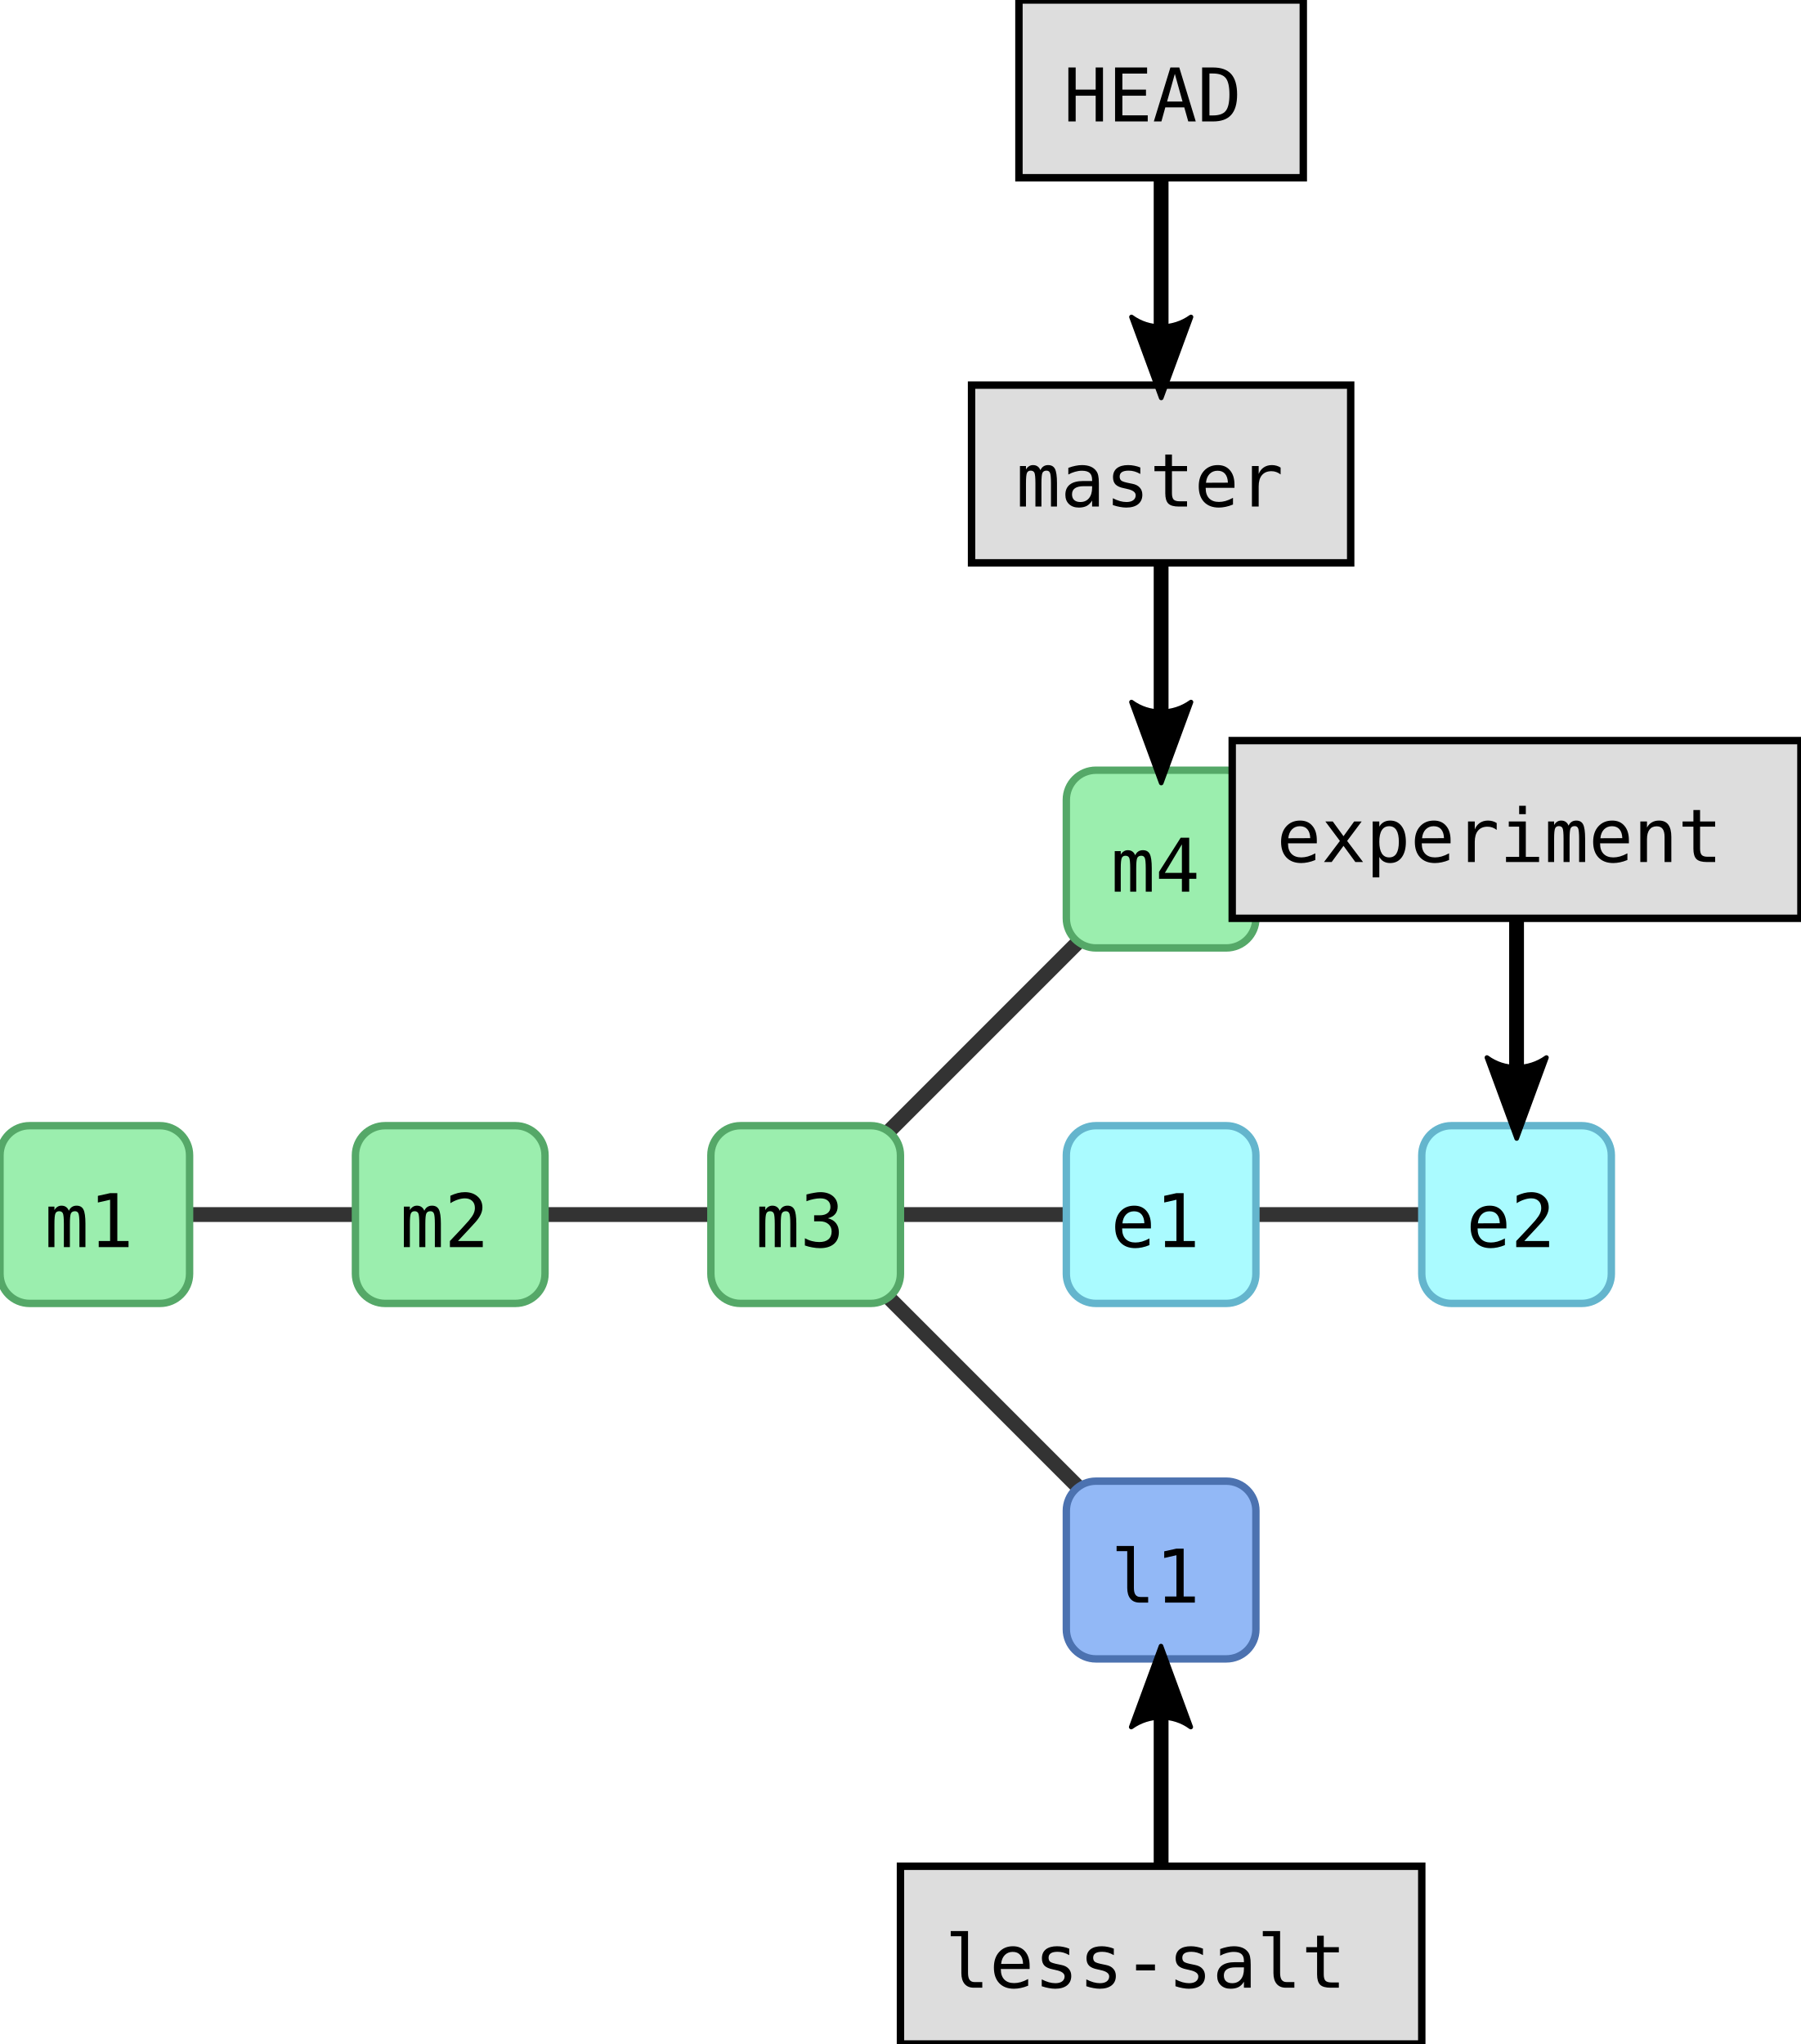
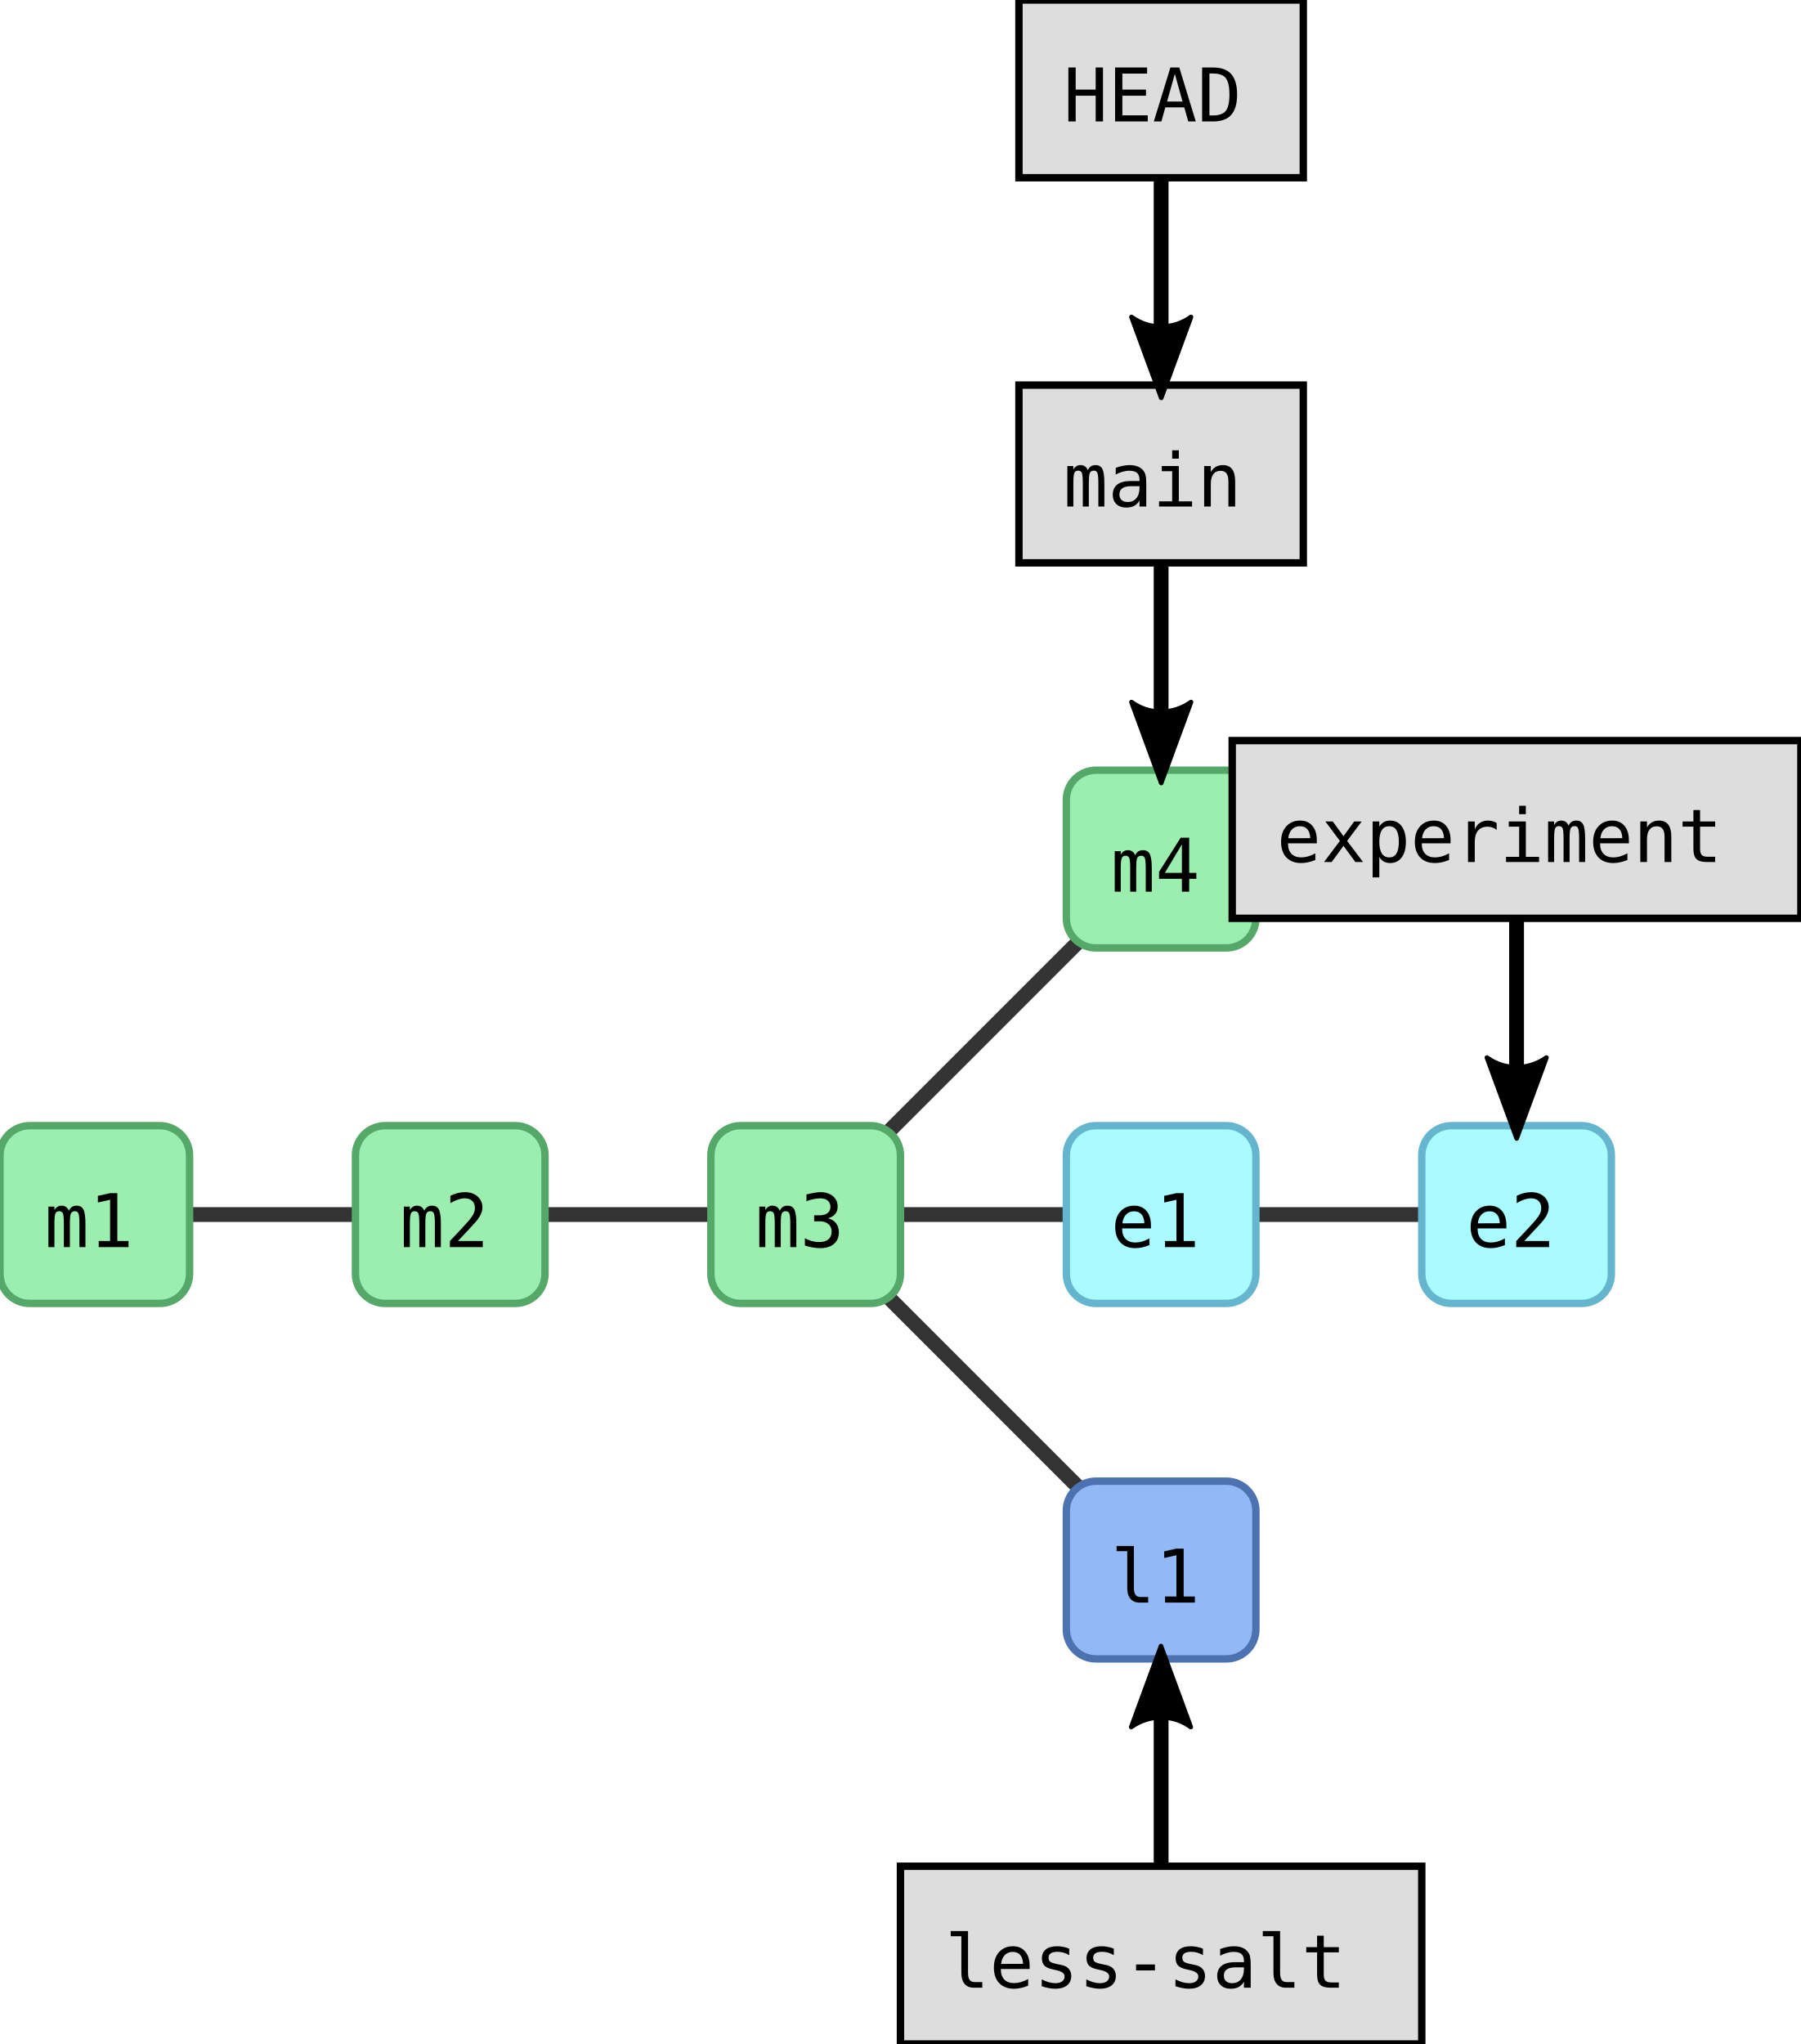
<svg xmlns="http://www.w3.org/2000/svg" width="304.0" height="345.0" id="svg2" version="1.1">
  <defs id="defs4">
    <marker orient="auto" refY="0.0" refX="0.0" id="fullmarker" style="overflow:visible;">
      <path style="opacity:1.0;fill:#000000;stroke:#000000;fill-rule:evenodd;stroke-width:0.625;stroke-linejoin:round;" d="M 8.719,4.034 L -2.207,0.016 L 8.719,-4.002 C 6.973,-1.63 6.983,1.616 8.719,4.034 z " transform="scale(0.5) rotate(180) translate(0,0)" />
    </marker>
    <marker orient="auto" refY="0.0" refX="0.0" id="ghostmarker" style="overflow:visible;">
      <path style="opacity:0.2;fill:#000000;stroke:#000000;fill-rule:evenodd;stroke-width:0.625;stroke-linejoin:round;" d="M 8.719,4.034 L -2.207,0.016 L 8.719,-4.002 C 6.973,-1.63 6.983,1.616 8.719,4.034 z " transform="scale(0.5) rotate(180) translate(0,0)" />
    </marker>
  </defs>
  <g transform="translate(-0.0,190.0) rotate(0)" id="layer1">
    <line x1="16.0" y1="15.0" x2="76.0" y2="15.0" style="stroke:#000000;                         stroke-width:2.5;                         stroke-opacity:0.8" />
    <line x1="76.0" y1="15.0" x2="136.0" y2="15.0" style="stroke:#000000;                         stroke-width:2.5;                         stroke-opacity:0.8" />
    <line x1="136.0" y1="15.0" x2="196.0" y2="-45.0" style="stroke:#000000;                         stroke-width:2.5;                         stroke-opacity:0.8" />
    <line x1="136.0" y1="15.0" x2="196.0" y2="15.0" style="stroke:#000000;                         stroke-width:2.5;                         stroke-opacity:0.8" />
    <line x1="136.0" y1="15.0" x2="196.0" y2="75.0" style="stroke:#000000;                         stroke-width:2.5;                         stroke-opacity:0.8" />
    <line x1="196.0" y1="15.0" x2="256.0" y2="15.0" style="stroke:#000000;                         stroke-width:2.5;                         stroke-opacity:0.8" />
    <rect style="fill:#9beeae;                         stroke:#55A868;                         stroke-width:1.25;                         stroke-miterlimit:4;                         stroke-opacity:1.0;                         stroke-dasharray:none" width="32.0" height="30.0" x="0.0" y="0.0" ry="5.0" />
    <text style="font-size:12.5px;                         font-style:normal;                         font-weight:normal;                         line-height:125%%;                         letter-spacing:0px;                         word-spacing:0px;                         fill:#000000;                         fill-opacity:1.0;                         stroke:none;                         font-family:DejaVu Sans Mono" x="7.5" y="20.5">m1</text>
    <rect style="fill:#9beeae;                         stroke:#55A868;                         stroke-width:1.25;                         stroke-miterlimit:4;                         stroke-opacity:1.0;                         stroke-dasharray:none" width="32.0" height="30.0" x="60.0" y="0.0" ry="5.0" />
    <text style="font-size:12.5px;                         font-style:normal;                         font-weight:normal;                         line-height:125%%;                         letter-spacing:0px;                         word-spacing:0px;                         fill:#000000;                         fill-opacity:1.0;                         stroke:none;                         font-family:DejaVu Sans Mono" x="67.5" y="20.5">m2</text>
    <rect style="fill:#aafbff;                         stroke:#64B5CD;                         stroke-width:1.25;                         stroke-miterlimit:4;                         stroke-opacity:1.0;                         stroke-dasharray:none" width="32.0" height="30.0" x="240.0" y="0.0" ry="5.0" />
    <text style="font-size:12.5px;                         font-style:normal;                         font-weight:normal;                         line-height:125%%;                         letter-spacing:0px;                         word-spacing:0px;                         fill:#000000;                         fill-opacity:1.0;                         stroke:none;                         font-family:DejaVu Sans Mono" x="247.5" y="20.5">e2</text>
    <rect style="fill:#9beeae;                         stroke:#55A868;                         stroke-width:1.25;                         stroke-miterlimit:4;                         stroke-opacity:1.0;                         stroke-dasharray:none" width="32.0" height="30.0" x="120.0" y="0.0" ry="5.0" />
    <text style="font-size:12.5px;                         font-style:normal;                         font-weight:normal;                         line-height:125%%;                         letter-spacing:0px;                         word-spacing:0px;                         fill:#000000;                         fill-opacity:1.0;                         stroke:none;                         font-family:DejaVu Sans Mono" x="127.5" y="20.5">m3</text>
    <rect style="fill:#9beeae;                         stroke:#55A868;                         stroke-width:1.25;                         stroke-miterlimit:4;                         stroke-opacity:1.0;                         stroke-dasharray:none" width="32.0" height="30.0" x="180.0" y="-60.0" ry="5.0" />
    <text style="font-size:12.5px;                         font-style:normal;                         font-weight:normal;                         line-height:125%%;                         letter-spacing:0px;                         word-spacing:0px;                         fill:#000000;                         fill-opacity:1.0;                         stroke:none;                         font-family:DejaVu Sans Mono" x="187.5" y="-39.5">m4</text>
    <rect style="fill:#92b8f6;                         stroke:#4C72B0;                         stroke-width:1.25;                         stroke-miterlimit:4;                         stroke-opacity:1.0;                         stroke-dasharray:none" width="32.0" height="30.0" x="180.0" y="60.0" ry="5.0" />
    <text style="font-size:12.5px;                         font-style:normal;                         font-weight:normal;                         line-height:125%%;                         letter-spacing:0px;                         word-spacing:0px;                         fill:#000000;                         fill-opacity:1.0;                         stroke:none;                         font-family:DejaVu Sans Mono" x="187.5" y="80.5">l1</text>
    <rect style="fill:#aafbff;                         stroke:#64B5CD;                         stroke-width:1.25;                         stroke-miterlimit:4;                         stroke-opacity:1.0;                         stroke-dasharray:none" width="32.0" height="30.0" x="180.0" y="0.0" ry="5.0" />
    <text style="font-size:12.5px;                         font-style:normal;                         font-weight:normal;                         line-height:125%%;                         letter-spacing:0px;                         word-spacing:0px;                         fill:#000000;                         fill-opacity:1.0;                         stroke:none;                         font-family:DejaVu Sans Mono" x="187.5" y="20.5">e1</text>
    <path style="fill:none;                  stroke:#000000;                  stroke-width:2.5;                  stroke-linecap:butt;                  stroke-linejoin:miter;                  stroke-opacity:1.0;                  marker-end:url(#fullmarker);                  stroke-miterlimit:4;                  stroke-dasharray:none" d="M 256.0,-50.0 256.0,-0.6" />
    <rect style="fill:#dddddd;                         stroke:#000000;                         stroke-width:1.25;                         stroke-miterlimit:4;                         stroke-opacity:1.0;                         stroke-dasharray:none" width="96.0" height="30.0" x="208.0" y="-65.0" ry="0.0" />
    <text style="font-size:12.5px;                         font-style:normal;                         font-weight:normal;                         line-height:125%%;                         letter-spacing:0px;                         word-spacing:0px;                         fill:#000000;                         fill-opacity:1.0;                         stroke:none;                         font-family:DejaVu Sans Mono" x="215.5" y="-44.5">experiment</text>
    <path style="fill:none;                  stroke:#000000;                  stroke-width:2.5;                  stroke-linecap:butt;                  stroke-linejoin:miter;                  stroke-opacity:1.0;                  marker-end:url(#fullmarker);                  stroke-miterlimit:4;                  stroke-dasharray:none" d="M 196.0,140.0 196.0,90.6" />
    <rect style="fill:#dddddd;                         stroke:#000000;                         stroke-width:1.25;                         stroke-miterlimit:4;                         stroke-opacity:1.0;                         stroke-dasharray:none" width="88.0" height="30.0" x="152.0" y="125.0" ry="0.0" />
    <text style="font-size:12.5px;                         font-style:normal;                         font-weight:normal;                         line-height:125%%;                         letter-spacing:0px;                         word-spacing:0px;                         fill:#000000;                         fill-opacity:1.0;                         stroke:none;                         font-family:DejaVu Sans Mono" x="159.5" y="145.5">less-salt</text>
    <path style="fill:none;                  stroke:#000000;                  stroke-width:2.5;                  stroke-linecap:butt;                  stroke-linejoin:miter;                  stroke-opacity:1.0;                  marker-end:url(#fullmarker);                  stroke-miterlimit:4;                  stroke-dasharray:none" d="M 196.0,-110.0 196.0,-60.6" />
-     <rect style="fill:#dddddd;                         stroke:#000000;                         stroke-width:1.25;                         stroke-miterlimit:4;                         stroke-opacity:1.0;                         stroke-dasharray:none" width="64.0" height="30.0" x="164.0" y="-125.0" ry="0.0" />
-     <text style="font-size:12.5px;                         font-style:normal;                         font-weight:normal;                         line-height:125%%;                         letter-spacing:0px;                         word-spacing:0px;                         fill:#000000;                         fill-opacity:1.0;                         stroke:none;                         font-family:DejaVu Sans Mono" x="171.5" y="-104.5">master</text>
+     <rect style="fill:#dddddd;                         stroke:#000000;                         stroke-width:1.25;                         stroke-miterlimit:4;                         stroke-opacity:1.0;                         stroke-dasharray:none" width="48.0" height="30.0" x="172.0" y="-125.0" ry="0.0" />
+     <text style="font-size:12.5px;                         font-style:normal;                         font-weight:normal;                         line-height:125%%;                         letter-spacing:0px;                         word-spacing:0px;                         fill:#000000;                         fill-opacity:1.0;                         stroke:none;                         font-family:DejaVu Sans Mono" x="179.5" y="-104.5">main</text>
    <path style="fill:none;                  stroke:#000000;                  stroke-width:2.5;                  stroke-linecap:butt;                  stroke-linejoin:miter;                  stroke-opacity:1.0;                  marker-end:url(#fullmarker);                  stroke-miterlimit:4;                  stroke-dasharray:none" d="M 196.0,-175.0 196.0,-125.6" />
    <rect style="fill:#dddddd;                         stroke:#000000;                         stroke-width:1.25;                         stroke-miterlimit:4;                         stroke-opacity:1.0;                         stroke-dasharray:none" width="48.0" height="30.0" x="172.0" y="-190.0" ry="0.0" />
    <text style="font-size:12.5px;                         font-style:normal;                         font-weight:normal;                         line-height:125%%;                         letter-spacing:0px;                         word-spacing:0px;                         fill:#000000;                         fill-opacity:1.0;                         stroke:none;                         font-family:DejaVu Sans Mono" x="179.5" y="-169.5">HEAD</text>
  </g>
</svg>
